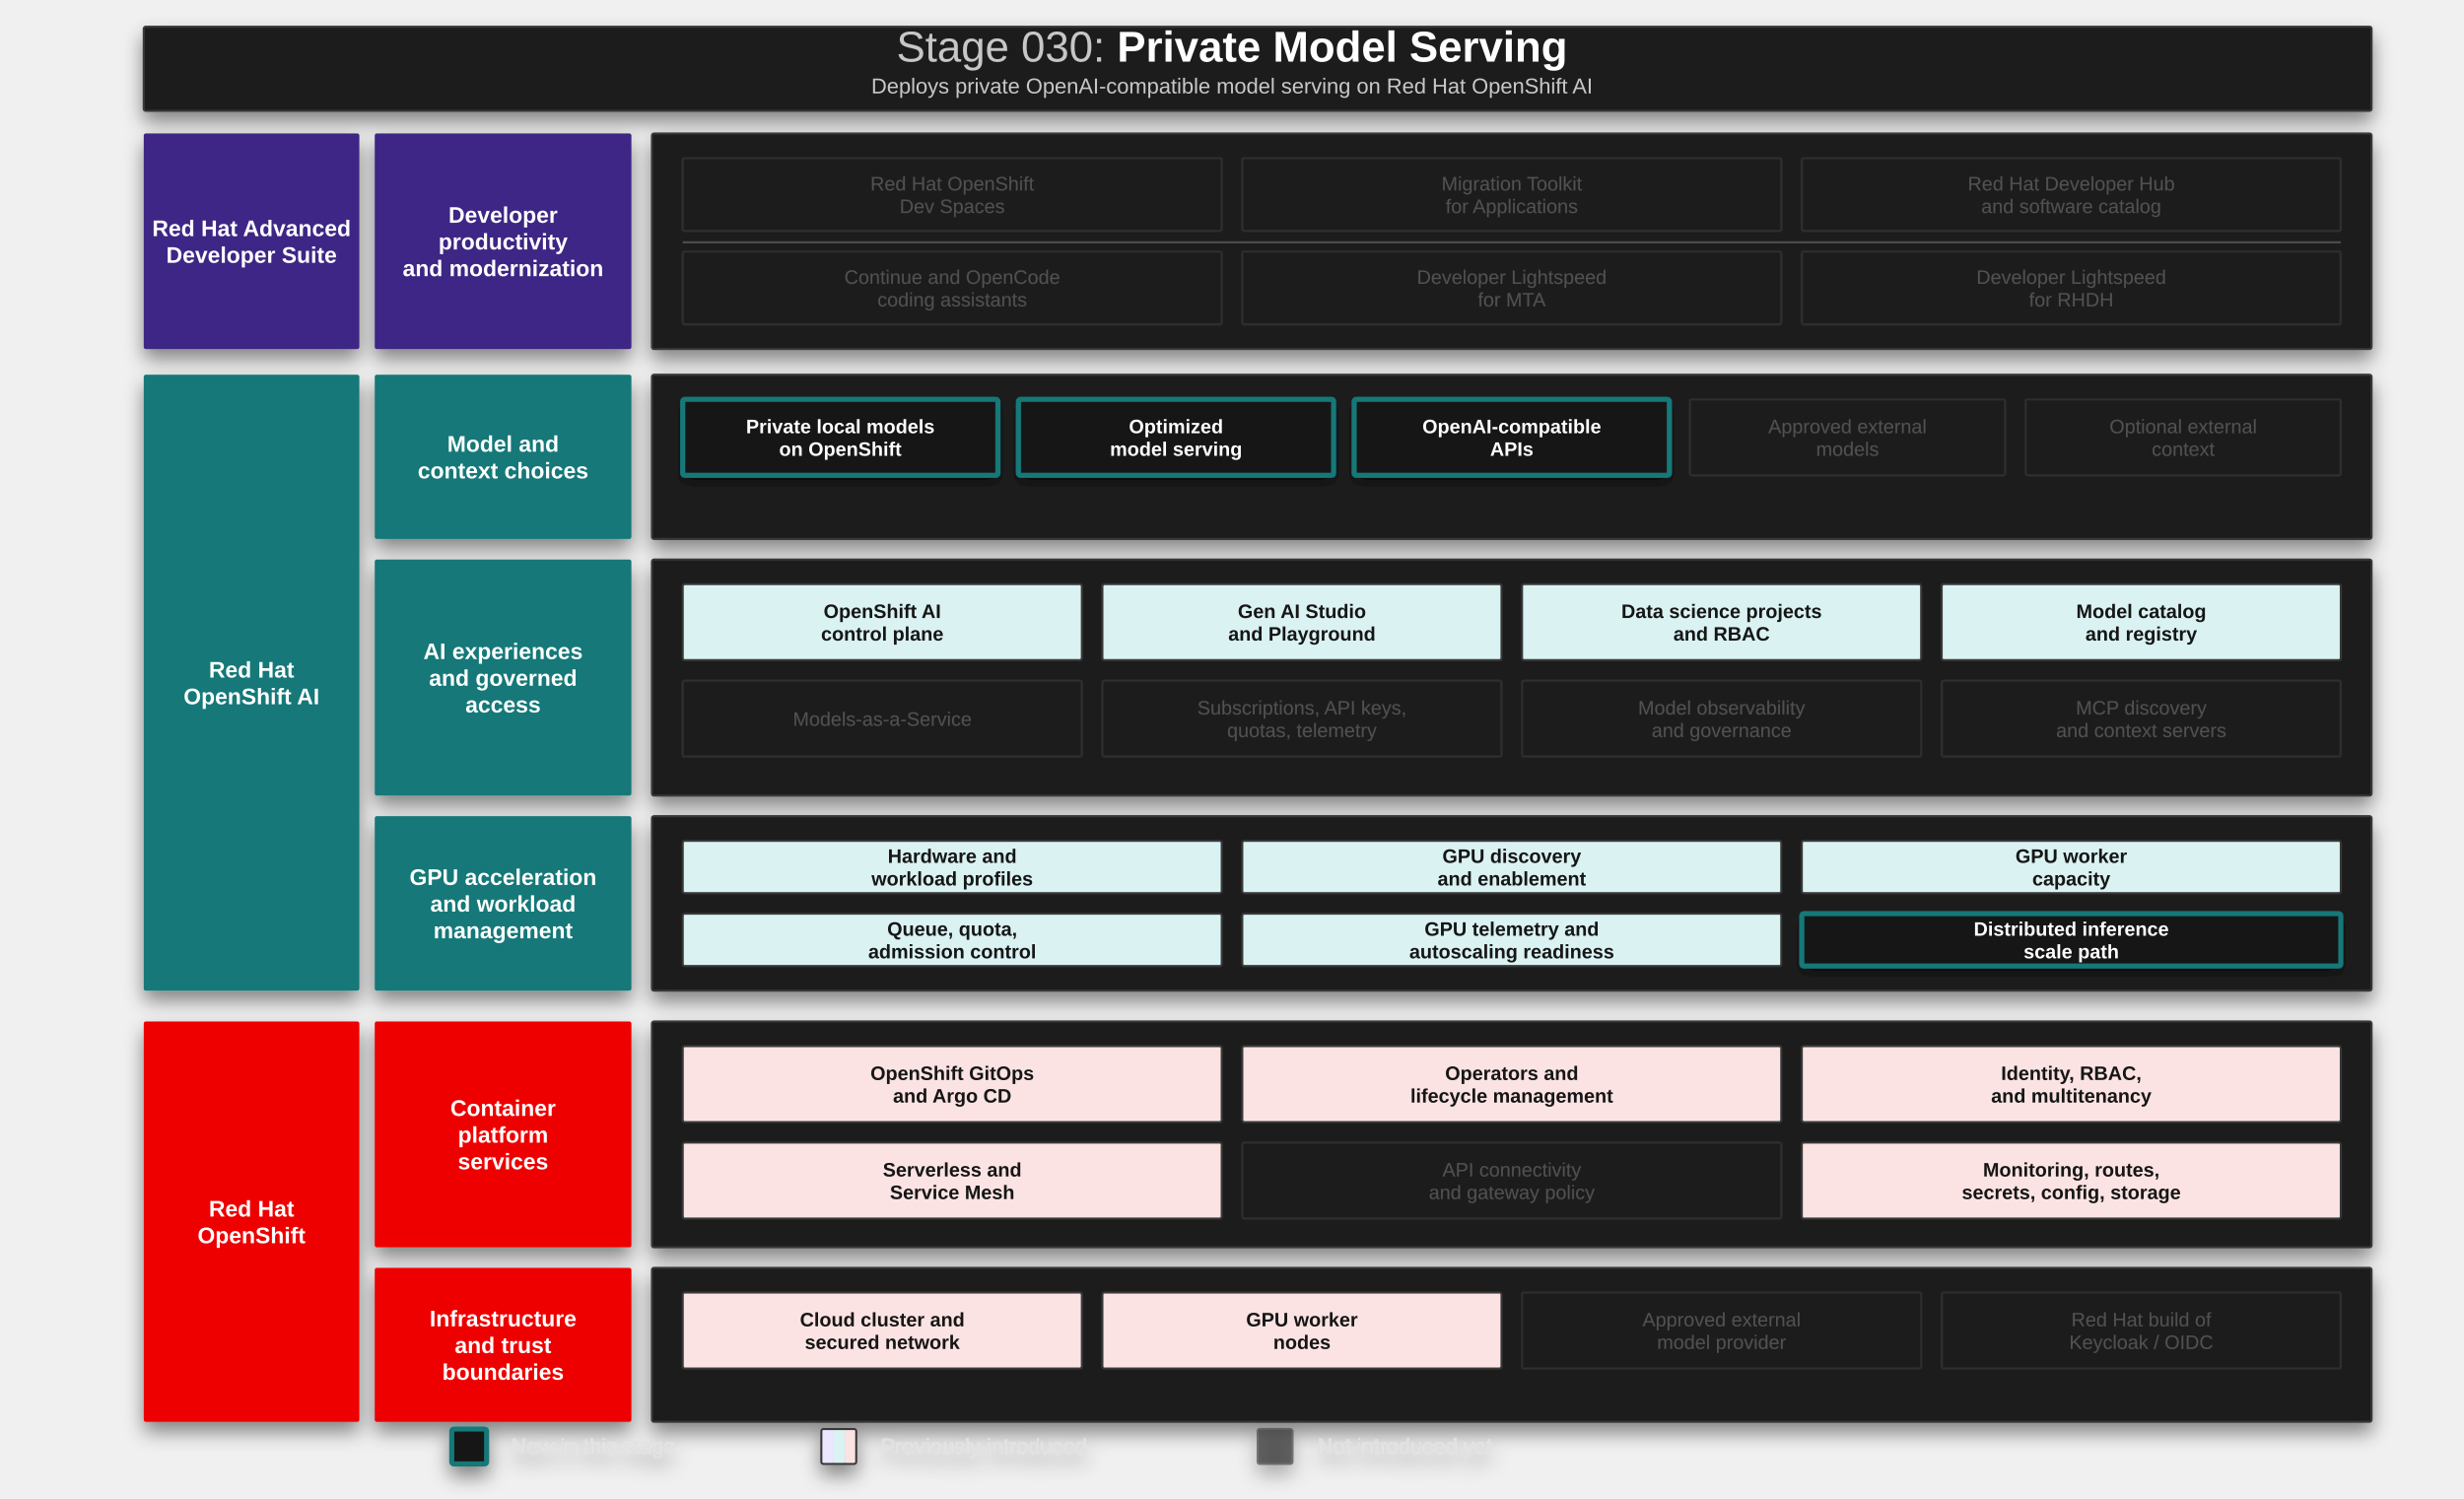
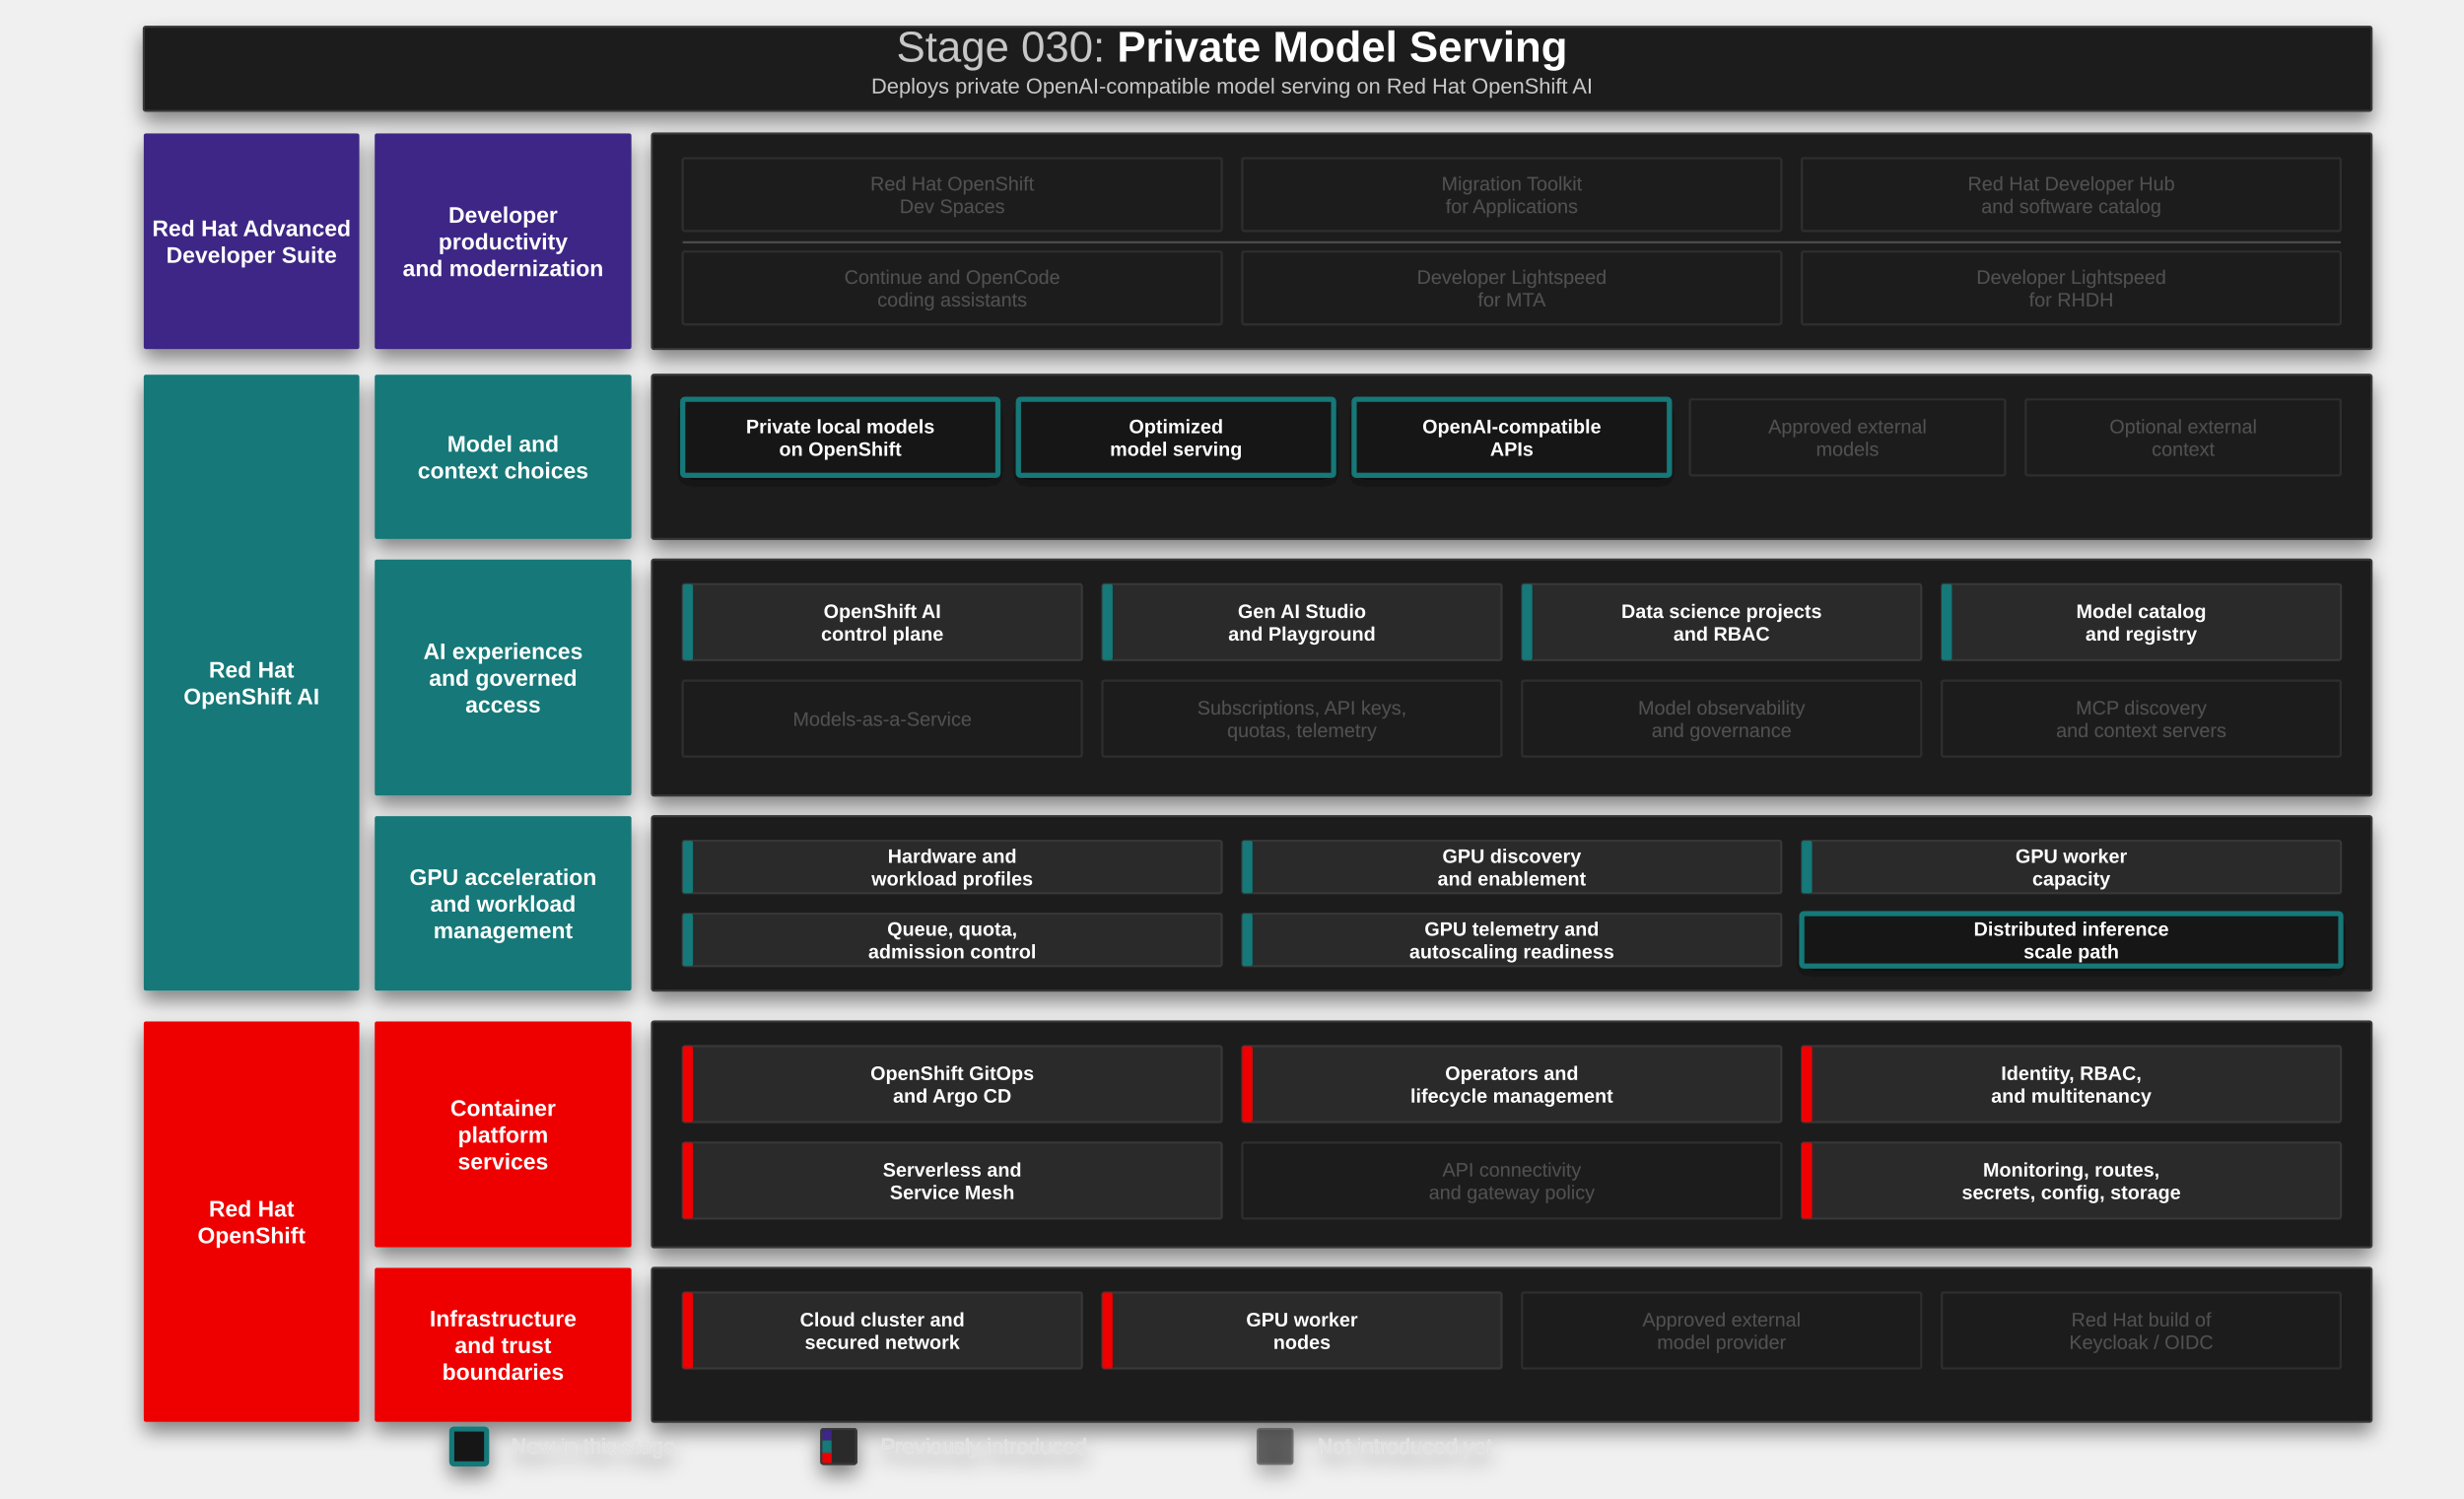
<svg xmlns="http://www.w3.org/2000/svg" width="2400" height="1460" viewBox="0 0 2400 1460" role="img" aria-labelledby="title desc">
  <style>.display{font-family:'Red Hat Display','Arial',sans-serif}.body{font-family:'Red Hat Text','Arial',sans-serif}</style>
  <defs>
    <filter id="lift" x="-20%" y="-20%" width="140%" height="140%">
      <feDropShadow dx="0" dy="6" stdDeviation="5" flood-color="#000" flood-opacity="0.55" />
    </filter>
    <filter id="panelShadow" x="-8%" y="-8%" width="116%" height="116%">
      <feDropShadow dx="0" dy="10" stdDeviation="9" flood-color="#000" flood-opacity="0.45" />
    </filter>
  </defs>
  <g filter="url(#panelShadow)">
    <rect x="140" y="26" width="2170" height="82" rx="2" fill="#1f1f1f" stroke="#383838" stroke-width="2" />
    <text x="1200" y="60" class="display" font-size="42" fill="#ffffff" font-weight="700" text-anchor="middle">
      <tspan fill="#c7c7c7" font-weight="500">Stage 030:</tspan> Private Model Serving</text>
    <text x="1200" y="91" class="body" font-size="21" fill="#c7c7c7" text-anchor="middle">Deploys private OpenAI-compatible model serving on Red Hat OpenShift AI</text>
    <rect x="140" y="130" width="210" height="210" rx="2" fill="#3d2785" stroke="#3d2785" stroke-width="0" />
    <text x="245" y="230" class="body" font-size="22" fill="#ffffff" font-weight="700" text-anchor="middle">Red Hat Advanced</text>
    <text x="245" y="256" class="body" font-size="22" fill="#ffffff" font-weight="700" text-anchor="middle">Developer Suite</text>
    <rect x="140" y="365" width="210" height="600" rx="2" fill="#147878" stroke="#147878" stroke-width="0" />
    <text x="245" y="660" class="body" font-size="22" fill="#ffffff" font-weight="700" text-anchor="middle">Red Hat</text>
    <text x="245" y="686" class="body" font-size="22" fill="#ffffff" font-weight="700" text-anchor="middle">OpenShift AI</text>
    <rect x="140" y="995" width="210" height="390" rx="2" fill="#ee0000" stroke="#ee0000" stroke-width="0" />
    <text x="245" y="1185" class="body" font-size="22" fill="#ffffff" font-weight="700" text-anchor="middle">Red Hat</text>
    <text x="245" y="1211" class="body" font-size="22" fill="#ffffff" font-weight="700" text-anchor="middle">OpenShift</text>
    <rect x="365" y="130" width="250" height="210" rx="2" fill="#3d2785" stroke="#3d2785" stroke-width="0" />
    <text x="490" y="217" class="body" font-size="22" fill="#ffffff" font-weight="700" text-anchor="middle">Developer</text>
    <text x="490" y="243" class="body" font-size="22" fill="#ffffff" font-weight="700" text-anchor="middle">productivity</text>
    <text x="490" y="269" class="body" font-size="22" fill="#ffffff" font-weight="700" text-anchor="middle">and modernization</text>
    <rect x="635" y="130" width="1675" height="210" rx="2" fill="#1f1f1f" stroke="#383838" stroke-width="2" />
    <g opacity="0.62">
      <rect x="665" y="154" width="525" height="71" rx="2" fill="#1f1f1f" stroke="#383838" stroke-width="2" />
      <text x="927.5" y="185.5" class="body" font-size="19" fill="#707070" font-weight="450" text-anchor="middle">Red Hat OpenShift</text>
      <text x="927.5" y="207.5" class="body" font-size="19" fill="#707070" font-weight="450" text-anchor="middle">Dev Spaces</text>
    </g>
    <g opacity="0.62">
      <rect x="1210" y="154" width="525" height="71" rx="2" fill="#1f1f1f" stroke="#383838" stroke-width="2" />
      <text x="1472.5" y="185.5" class="body" font-size="19" fill="#707070" font-weight="450" text-anchor="middle">Migration Toolkit</text>
      <text x="1472.5" y="207.5" class="body" font-size="19" fill="#707070" font-weight="450" text-anchor="middle">for Applications</text>
    </g>
    <g opacity="0.62">
      <rect x="1755" y="154" width="525" height="71" rx="2" fill="#1f1f1f" stroke="#383838" stroke-width="2" />
      <text x="2017.5" y="185.5" class="body" font-size="19" fill="#707070" font-weight="450" text-anchor="middle">Red Hat Developer Hub</text>
      <text x="2017.5" y="207.5" class="body" font-size="19" fill="#707070" font-weight="450" text-anchor="middle">and software catalog</text>
    </g>
    <g opacity="0.62">
      <rect x="665" y="245" width="525" height="71" rx="2" fill="#1f1f1f" stroke="#383838" stroke-width="2" />
      <text x="927.5" y="276.5" class="body" font-size="19" fill="#707070" font-weight="450" text-anchor="middle">Continue and OpenCode</text>
      <text x="927.5" y="298.5" class="body" font-size="19" fill="#707070" font-weight="450" text-anchor="middle">coding assistants</text>
    </g>
    <g opacity="0.62">
      <rect x="1210" y="245" width="525" height="71" rx="2" fill="#1f1f1f" stroke="#383838" stroke-width="2" />
      <text x="1472.5" y="276.5" class="body" font-size="19" fill="#707070" font-weight="450" text-anchor="middle">Developer Lightspeed</text>
      <text x="1472.5" y="298.5" class="body" font-size="19" fill="#707070" font-weight="450" text-anchor="middle">for MTA</text>
    </g>
    <g opacity="0.62">
      <rect x="1755" y="245" width="525" height="71" rx="2" fill="#1f1f1f" stroke="#383838" stroke-width="2" />
      <text x="2017.5" y="276.5" class="body" font-size="19" fill="#707070" font-weight="450" text-anchor="middle">Developer Lightspeed</text>
      <text x="2017.5" y="298.5" class="body" font-size="19" fill="#707070" font-weight="450" text-anchor="middle">for RHDH</text>
    </g>
    <line x1="665" y1="236" x2="2280" y2="236" stroke="#4d4d4d" stroke-width="2" />
    <rect x="365" y="365" width="250" height="160" rx="2" fill="#147878" stroke="#147878" stroke-width="0" />
    <text x="490" y="440" class="body" font-size="22" fill="#ffffff" font-weight="700" text-anchor="middle">Model and</text>
    <text x="490" y="466" class="body" font-size="22" fill="#ffffff" font-weight="700" text-anchor="middle">context choices</text>
    <rect x="635" y="365" width="1675" height="160" rx="2" fill="#1f1f1f" stroke="#383838" stroke-width="2" />
    <g filter="url(#lift)">
      <rect x="665" y="389" width="307" height="74" rx="2" fill="#151515" stroke="#147878" stroke-width="5" />
      <text x="818.5" y="422" class="body" font-size="19" fill="#ffffff" font-weight="700" text-anchor="middle">Private local models</text>
      <text x="818.5" y="444" class="body" font-size="19" fill="#ffffff" font-weight="700" text-anchor="middle">on OpenShift</text>
    </g>
    <g filter="url(#lift)">
      <rect x="992" y="389" width="307" height="74" rx="2" fill="#151515" stroke="#147878" stroke-width="5" />
      <text x="1145.5" y="422" class="body" font-size="19" fill="#ffffff" font-weight="700" text-anchor="middle">Optimized</text>
      <text x="1145.5" y="444" class="body" font-size="19" fill="#ffffff" font-weight="700" text-anchor="middle">model serving</text>
    </g>
    <g filter="url(#lift)">
      <rect x="1319" y="389" width="307" height="74" rx="2" fill="#151515" stroke="#147878" stroke-width="5" />
      <text x="1472.5" y="422" class="body" font-size="19" fill="#ffffff" font-weight="700" text-anchor="middle">OpenAI-compatible</text>
      <text x="1472.5" y="444" class="body" font-size="19" fill="#ffffff" font-weight="700" text-anchor="middle">APIs</text>
    </g>
    <g opacity="0.62">
      <rect x="1646" y="389" width="307" height="74" rx="2" fill="#1f1f1f" stroke="#383838" stroke-width="2" />
      <text x="1799.5" y="422" class="body" font-size="19" fill="#707070" font-weight="450" text-anchor="middle">Approved external</text>
      <text x="1799.5" y="444" class="body" font-size="19" fill="#707070" font-weight="450" text-anchor="middle">models</text>
    </g>
    <g opacity="0.62">
      <rect x="1973" y="389" width="307" height="74" rx="2" fill="#1f1f1f" stroke="#383838" stroke-width="2" />
      <text x="2126.5" y="422" class="body" font-size="19" fill="#707070" font-weight="450" text-anchor="middle">Optional external</text>
      <text x="2126.5" y="444" class="body" font-size="19" fill="#707070" font-weight="450" text-anchor="middle">context</text>
    </g>
    <rect x="365" y="545" width="250" height="230" rx="2" fill="#147878" stroke="#147878" stroke-width="0" />
    <text x="490" y="642" class="body" font-size="22" fill="#ffffff" font-weight="700" text-anchor="middle">AI experiences</text>
    <text x="490" y="668" class="body" font-size="22" fill="#ffffff" font-weight="700" text-anchor="middle">and governed</text>
    <text x="490" y="694" class="body" font-size="22" fill="#ffffff" font-weight="700" text-anchor="middle">access</text>
    <rect x="635" y="545" width="1675" height="230" rx="2" fill="#1f1f1f" stroke="#383838" stroke-width="2" />
    <g>
-       <rect x="665" y="569" width="388.75" height="74" rx="2" fill="#daf2f2" stroke="#383838" stroke-width="2" />
-       <text x="859.375" y="602" class="body" font-size="19" fill="#151515" font-weight="650" text-anchor="middle">OpenShift AI</text>
-       <text x="859.375" y="624" class="body" font-size="19" fill="#151515" font-weight="650" text-anchor="middle">control plane</text>
-     </g>
-     <g>
-       <rect x="1073.75" y="569" width="388.75" height="74" rx="2" fill="#daf2f2" stroke="#383838" stroke-width="2" />
-       <text x="1268.125" y="602" class="body" font-size="19" fill="#151515" font-weight="650" text-anchor="middle">Gen AI Studio</text>
-       <text x="1268.125" y="624" class="body" font-size="19" fill="#151515" font-weight="650" text-anchor="middle">and Playground</text>
-     </g>
-     <g>
-       <rect x="1482.5" y="569" width="388.75" height="74" rx="2" fill="#daf2f2" stroke="#383838" stroke-width="2" />
-       <text x="1676.875" y="602" class="body" font-size="19" fill="#151515" font-weight="650" text-anchor="middle">Data science projects</text>
-       <text x="1676.875" y="624" class="body" font-size="19" fill="#151515" font-weight="650" text-anchor="middle">and RBAC</text>
-     </g>
-     <g>
-       <rect x="1891.25" y="569" width="388.75" height="74" rx="2" fill="#daf2f2" stroke="#383838" stroke-width="2" />
-       <text x="2085.625" y="602" class="body" font-size="19" fill="#151515" font-weight="650" text-anchor="middle">Model catalog</text>
-       <text x="2085.625" y="624" class="body" font-size="19" fill="#151515" font-weight="650" text-anchor="middle">and registry</text>
+       <rect x="665" y="569" width="388.75" height="74" rx="2" fill="#292929" stroke="#383838" stroke-width="2" />
+       <rect x="665" y="569" width="10" height="74" rx="2" fill="#147878" stroke="#147878" stroke-width="0" />
+       <text x="859.375" y="602" class="body" font-size="19" fill="#ffffff" font-weight="550" text-anchor="middle">OpenShift AI</text>
+       <text x="859.375" y="624" class="body" font-size="19" fill="#ffffff" font-weight="550" text-anchor="middle">control plane</text>
+     </g>
+     <g>
+       <rect x="1073.75" y="569" width="388.75" height="74" rx="2" fill="#292929" stroke="#383838" stroke-width="2" />
+       <rect x="1073.75" y="569" width="10" height="74" rx="2" fill="#147878" stroke="#147878" stroke-width="0" />
+       <text x="1268.125" y="602" class="body" font-size="19" fill="#ffffff" font-weight="550" text-anchor="middle">Gen AI Studio</text>
+       <text x="1268.125" y="624" class="body" font-size="19" fill="#ffffff" font-weight="550" text-anchor="middle">and Playground</text>
+     </g>
+     <g>
+       <rect x="1482.5" y="569" width="388.75" height="74" rx="2" fill="#292929" stroke="#383838" stroke-width="2" />
+       <rect x="1482.5" y="569" width="10" height="74" rx="2" fill="#147878" stroke="#147878" stroke-width="0" />
+       <text x="1676.875" y="602" class="body" font-size="19" fill="#ffffff" font-weight="550" text-anchor="middle">Data science projects</text>
+       <text x="1676.875" y="624" class="body" font-size="19" fill="#ffffff" font-weight="550" text-anchor="middle">and RBAC</text>
+     </g>
+     <g>
+       <rect x="1891.25" y="569" width="388.75" height="74" rx="2" fill="#292929" stroke="#383838" stroke-width="2" />
+       <rect x="1891.25" y="569" width="10" height="74" rx="2" fill="#147878" stroke="#147878" stroke-width="0" />
+       <text x="2085.625" y="602" class="body" font-size="19" fill="#ffffff" font-weight="550" text-anchor="middle">Model catalog</text>
+       <text x="2085.625" y="624" class="body" font-size="19" fill="#ffffff" font-weight="550" text-anchor="middle">and registry</text>
    </g>
    <g opacity="0.62">
      <rect x="665" y="663" width="388.75" height="74" rx="2" fill="#1f1f1f" stroke="#383838" stroke-width="2" />
      <text x="859.375" y="707" class="body" font-size="19" fill="#707070" font-weight="450" text-anchor="middle">Models-as-a-Service</text>
    </g>
    <g opacity="0.62">
      <rect x="1073.75" y="663" width="388.75" height="74" rx="2" fill="#1f1f1f" stroke="#383838" stroke-width="2" />
      <text x="1268.125" y="696" class="body" font-size="19" fill="#707070" font-weight="450" text-anchor="middle">Subscriptions, API keys,</text>
      <text x="1268.125" y="718" class="body" font-size="19" fill="#707070" font-weight="450" text-anchor="middle">quotas, telemetry</text>
    </g>
    <g opacity="0.62">
      <rect x="1482.5" y="663" width="388.75" height="74" rx="2" fill="#1f1f1f" stroke="#383838" stroke-width="2" />
      <text x="1676.875" y="696" class="body" font-size="19" fill="#707070" font-weight="450" text-anchor="middle">Model observability</text>
      <text x="1676.875" y="718" class="body" font-size="19" fill="#707070" font-weight="450" text-anchor="middle">and governance</text>
    </g>
    <g opacity="0.62">
      <rect x="1891.25" y="663" width="388.75" height="74" rx="2" fill="#1f1f1f" stroke="#383838" stroke-width="2" />
      <text x="2085.625" y="696" class="body" font-size="19" fill="#707070" font-weight="450" text-anchor="middle">MCP discovery</text>
      <text x="2085.625" y="718" class="body" font-size="19" fill="#707070" font-weight="450" text-anchor="middle">and context servers</text>
    </g>
    <rect x="365" y="795" width="250" height="170" rx="2" fill="#147878" stroke="#147878" stroke-width="0" />
    <text x="490" y="862" class="body" font-size="22" fill="#ffffff" font-weight="700" text-anchor="middle">GPU acceleration</text>
    <text x="490" y="888" class="body" font-size="22" fill="#ffffff" font-weight="700" text-anchor="middle">and workload</text>
    <text x="490" y="914" class="body" font-size="22" fill="#ffffff" font-weight="700" text-anchor="middle">management</text>
    <rect x="635" y="795" width="1675" height="170" rx="2" fill="#1f1f1f" stroke="#383838" stroke-width="2" />
    <g>
-       <rect x="665" y="819" width="525" height="51" rx="2" fill="#daf2f2" stroke="#383838" stroke-width="2" />
-       <text x="927.5" y="840.5" class="body" font-size="19" fill="#151515" font-weight="650" text-anchor="middle">Hardware and</text>
-       <text x="927.5" y="862.5" class="body" font-size="19" fill="#151515" font-weight="650" text-anchor="middle">workload profiles</text>
-     </g>
-     <g>
-       <rect x="1210" y="819" width="525" height="51" rx="2" fill="#daf2f2" stroke="#383838" stroke-width="2" />
-       <text x="1472.5" y="840.5" class="body" font-size="19" fill="#151515" font-weight="650" text-anchor="middle">GPU discovery</text>
-       <text x="1472.5" y="862.5" class="body" font-size="19" fill="#151515" font-weight="650" text-anchor="middle">and enablement</text>
-     </g>
-     <g>
-       <rect x="1755" y="819" width="525" height="51" rx="2" fill="#daf2f2" stroke="#383838" stroke-width="2" />
-       <text x="2017.5" y="840.5" class="body" font-size="19" fill="#151515" font-weight="650" text-anchor="middle">GPU worker</text>
-       <text x="2017.5" y="862.5" class="body" font-size="19" fill="#151515" font-weight="650" text-anchor="middle">capacity</text>
-     </g>
-     <g>
-       <rect x="665" y="890" width="525" height="51" rx="2" fill="#daf2f2" stroke="#383838" stroke-width="2" />
-       <text x="927.5" y="911.5" class="body" font-size="19" fill="#151515" font-weight="650" text-anchor="middle">Queue, quota,</text>
-       <text x="927.5" y="933.5" class="body" font-size="19" fill="#151515" font-weight="650" text-anchor="middle">admission control</text>
-     </g>
-     <g>
-       <rect x="1210" y="890" width="525" height="51" rx="2" fill="#daf2f2" stroke="#383838" stroke-width="2" />
-       <text x="1472.5" y="911.5" class="body" font-size="19" fill="#151515" font-weight="650" text-anchor="middle">GPU telemetry and</text>
-       <text x="1472.5" y="933.5" class="body" font-size="19" fill="#151515" font-weight="650" text-anchor="middle">autoscaling readiness</text>
+       <rect x="665" y="819" width="525" height="51" rx="2" fill="#292929" stroke="#383838" stroke-width="2" />
+       <rect x="665" y="819" width="10" height="51" rx="2" fill="#147878" stroke="#147878" stroke-width="0" />
+       <text x="927.5" y="840.5" class="body" font-size="19" fill="#ffffff" font-weight="550" text-anchor="middle">Hardware and</text>
+       <text x="927.5" y="862.5" class="body" font-size="19" fill="#ffffff" font-weight="550" text-anchor="middle">workload profiles</text>
+     </g>
+     <g>
+       <rect x="1210" y="819" width="525" height="51" rx="2" fill="#292929" stroke="#383838" stroke-width="2" />
+       <rect x="1210" y="819" width="10" height="51" rx="2" fill="#147878" stroke="#147878" stroke-width="0" />
+       <text x="1472.5" y="840.5" class="body" font-size="19" fill="#ffffff" font-weight="550" text-anchor="middle">GPU discovery</text>
+       <text x="1472.5" y="862.5" class="body" font-size="19" fill="#ffffff" font-weight="550" text-anchor="middle">and enablement</text>
+     </g>
+     <g>
+       <rect x="1755" y="819" width="525" height="51" rx="2" fill="#292929" stroke="#383838" stroke-width="2" />
+       <rect x="1755" y="819" width="10" height="51" rx="2" fill="#147878" stroke="#147878" stroke-width="0" />
+       <text x="2017.5" y="840.5" class="body" font-size="19" fill="#ffffff" font-weight="550" text-anchor="middle">GPU worker</text>
+       <text x="2017.5" y="862.5" class="body" font-size="19" fill="#ffffff" font-weight="550" text-anchor="middle">capacity</text>
+     </g>
+     <g>
+       <rect x="665" y="890" width="525" height="51" rx="2" fill="#292929" stroke="#383838" stroke-width="2" />
+       <rect x="665" y="890" width="10" height="51" rx="2" fill="#147878" stroke="#147878" stroke-width="0" />
+       <text x="927.5" y="911.5" class="body" font-size="19" fill="#ffffff" font-weight="550" text-anchor="middle">Queue, quota,</text>
+       <text x="927.5" y="933.5" class="body" font-size="19" fill="#ffffff" font-weight="550" text-anchor="middle">admission control</text>
+     </g>
+     <g>
+       <rect x="1210" y="890" width="525" height="51" rx="2" fill="#292929" stroke="#383838" stroke-width="2" />
+       <rect x="1210" y="890" width="10" height="51" rx="2" fill="#147878" stroke="#147878" stroke-width="0" />
+       <text x="1472.5" y="911.5" class="body" font-size="19" fill="#ffffff" font-weight="550" text-anchor="middle">GPU telemetry and</text>
+       <text x="1472.5" y="933.5" class="body" font-size="19" fill="#ffffff" font-weight="550" text-anchor="middle">autoscaling readiness</text>
    </g>
    <g filter="url(#lift)">
      <rect x="1755" y="890" width="525" height="51" rx="2" fill="#151515" stroke="#147878" stroke-width="5" />
      <text x="2017.5" y="911.5" class="body" font-size="19" fill="#ffffff" font-weight="700" text-anchor="middle">Distributed inference</text>
      <text x="2017.5" y="933.5" class="body" font-size="19" fill="#ffffff" font-weight="700" text-anchor="middle">scale path</text>
    </g>
    <rect x="365" y="995" width="250" height="220" rx="2" fill="#ee0000" stroke="#ee0000" stroke-width="0" />
    <text x="490" y="1087" class="body" font-size="22" fill="#ffffff" font-weight="700" text-anchor="middle">Container</text>
    <text x="490" y="1113" class="body" font-size="22" fill="#ffffff" font-weight="700" text-anchor="middle">platform</text>
    <text x="490" y="1139" class="body" font-size="22" fill="#ffffff" font-weight="700" text-anchor="middle">services</text>
    <rect x="635" y="995" width="1675" height="220" rx="2" fill="#1f1f1f" stroke="#383838" stroke-width="2" />
    <g>
-       <rect x="665" y="1019" width="525" height="74" rx="2" fill="#fce3e3" stroke="#383838" stroke-width="2" />
-       <text x="927.5" y="1052" class="body" font-size="19" fill="#151515" font-weight="650" text-anchor="middle">OpenShift GitOps</text>
-       <text x="927.5" y="1074" class="body" font-size="19" fill="#151515" font-weight="650" text-anchor="middle">and Argo CD</text>
-     </g>
-     <g>
-       <rect x="1210" y="1019" width="525" height="74" rx="2" fill="#fce3e3" stroke="#383838" stroke-width="2" />
-       <text x="1472.5" y="1052" class="body" font-size="19" fill="#151515" font-weight="650" text-anchor="middle">Operators and</text>
-       <text x="1472.5" y="1074" class="body" font-size="19" fill="#151515" font-weight="650" text-anchor="middle">lifecycle management</text>
-     </g>
-     <g>
-       <rect x="1755" y="1019" width="525" height="74" rx="2" fill="#fce3e3" stroke="#383838" stroke-width="2" />
-       <text x="2017.5" y="1052" class="body" font-size="19" fill="#151515" font-weight="650" text-anchor="middle">Identity, RBAC,</text>
-       <text x="2017.5" y="1074" class="body" font-size="19" fill="#151515" font-weight="650" text-anchor="middle">and multitenancy</text>
-     </g>
-     <g>
-       <rect x="665" y="1113" width="525" height="74" rx="2" fill="#fce3e3" stroke="#383838" stroke-width="2" />
-       <text x="927.5" y="1146" class="body" font-size="19" fill="#151515" font-weight="650" text-anchor="middle">Serverless and</text>
-       <text x="927.5" y="1168" class="body" font-size="19" fill="#151515" font-weight="650" text-anchor="middle">Service Mesh</text>
+       <rect x="665" y="1019" width="525" height="74" rx="2" fill="#292929" stroke="#383838" stroke-width="2" />
+       <rect x="665" y="1019" width="10" height="74" rx="2" fill="#ee0000" stroke="#ee0000" stroke-width="0" />
+       <text x="927.5" y="1052" class="body" font-size="19" fill="#ffffff" font-weight="550" text-anchor="middle">OpenShift GitOps</text>
+       <text x="927.5" y="1074" class="body" font-size="19" fill="#ffffff" font-weight="550" text-anchor="middle">and Argo CD</text>
+     </g>
+     <g>
+       <rect x="1210" y="1019" width="525" height="74" rx="2" fill="#292929" stroke="#383838" stroke-width="2" />
+       <rect x="1210" y="1019" width="10" height="74" rx="2" fill="#ee0000" stroke="#ee0000" stroke-width="0" />
+       <text x="1472.5" y="1052" class="body" font-size="19" fill="#ffffff" font-weight="550" text-anchor="middle">Operators and</text>
+       <text x="1472.5" y="1074" class="body" font-size="19" fill="#ffffff" font-weight="550" text-anchor="middle">lifecycle management</text>
+     </g>
+     <g>
+       <rect x="1755" y="1019" width="525" height="74" rx="2" fill="#292929" stroke="#383838" stroke-width="2" />
+       <rect x="1755" y="1019" width="10" height="74" rx="2" fill="#ee0000" stroke="#ee0000" stroke-width="0" />
+       <text x="2017.5" y="1052" class="body" font-size="19" fill="#ffffff" font-weight="550" text-anchor="middle">Identity, RBAC,</text>
+       <text x="2017.5" y="1074" class="body" font-size="19" fill="#ffffff" font-weight="550" text-anchor="middle">and multitenancy</text>
+     </g>
+     <g>
+       <rect x="665" y="1113" width="525" height="74" rx="2" fill="#292929" stroke="#383838" stroke-width="2" />
+       <rect x="665" y="1113" width="10" height="74" rx="2" fill="#ee0000" stroke="#ee0000" stroke-width="0" />
+       <text x="927.5" y="1146" class="body" font-size="19" fill="#ffffff" font-weight="550" text-anchor="middle">Serverless and</text>
+       <text x="927.5" y="1168" class="body" font-size="19" fill="#ffffff" font-weight="550" text-anchor="middle">Service Mesh</text>
    </g>
    <g opacity="0.62">
      <rect x="1210" y="1113" width="525" height="74" rx="2" fill="#1f1f1f" stroke="#383838" stroke-width="2" />
      <text x="1472.5" y="1146" class="body" font-size="19" fill="#707070" font-weight="450" text-anchor="middle">API connectivity</text>
      <text x="1472.5" y="1168" class="body" font-size="19" fill="#707070" font-weight="450" text-anchor="middle">and gateway policy</text>
    </g>
    <g>
-       <rect x="1755" y="1113" width="525" height="74" rx="2" fill="#fce3e3" stroke="#383838" stroke-width="2" />
-       <text x="2017.5" y="1146" class="body" font-size="19" fill="#151515" font-weight="650" text-anchor="middle">Monitoring, routes,</text>
-       <text x="2017.5" y="1168" class="body" font-size="19" fill="#151515" font-weight="650" text-anchor="middle">secrets, config, storage</text>
+       <rect x="1755" y="1113" width="525" height="74" rx="2" fill="#292929" stroke="#383838" stroke-width="2" />
+       <rect x="1755" y="1113" width="10" height="74" rx="2" fill="#ee0000" stroke="#ee0000" stroke-width="0" />
+       <text x="2017.5" y="1146" class="body" font-size="19" fill="#ffffff" font-weight="550" text-anchor="middle">Monitoring, routes,</text>
+       <text x="2017.5" y="1168" class="body" font-size="19" fill="#ffffff" font-weight="550" text-anchor="middle">secrets, config, storage</text>
    </g>
    <rect x="365" y="1235" width="250" height="150" rx="2" fill="#ee0000" stroke="#ee0000" stroke-width="0" />
    <text x="490" y="1292" class="body" font-size="22" fill="#ffffff" font-weight="700" text-anchor="middle">Infrastructure</text>
    <text x="490" y="1318" class="body" font-size="22" fill="#ffffff" font-weight="700" text-anchor="middle">and trust</text>
    <text x="490" y="1344" class="body" font-size="22" fill="#ffffff" font-weight="700" text-anchor="middle">boundaries</text>
    <rect x="635" y="1235" width="1675" height="150" rx="2" fill="#1f1f1f" stroke="#383838" stroke-width="2" />
    <g>
-       <rect x="665" y="1259" width="388.75" height="74" rx="2" fill="#fce3e3" stroke="#383838" stroke-width="2" />
-       <text x="859.375" y="1292" class="body" font-size="19" fill="#151515" font-weight="650" text-anchor="middle">Cloud cluster and</text>
-       <text x="859.375" y="1314" class="body" font-size="19" fill="#151515" font-weight="650" text-anchor="middle">secured network</text>
-     </g>
-     <g>
-       <rect x="1073.75" y="1259" width="388.75" height="74" rx="2" fill="#fce3e3" stroke="#383838" stroke-width="2" />
-       <text x="1268.125" y="1292" class="body" font-size="19" fill="#151515" font-weight="650" text-anchor="middle">GPU worker</text>
-       <text x="1268.125" y="1314" class="body" font-size="19" fill="#151515" font-weight="650" text-anchor="middle">nodes</text>
+       <rect x="665" y="1259" width="388.75" height="74" rx="2" fill="#292929" stroke="#383838" stroke-width="2" />
+       <rect x="665" y="1259" width="10" height="74" rx="2" fill="#ee0000" stroke="#ee0000" stroke-width="0" />
+       <text x="859.375" y="1292" class="body" font-size="19" fill="#ffffff" font-weight="550" text-anchor="middle">Cloud cluster and</text>
+       <text x="859.375" y="1314" class="body" font-size="19" fill="#ffffff" font-weight="550" text-anchor="middle">secured network</text>
+     </g>
+     <g>
+       <rect x="1073.75" y="1259" width="388.75" height="74" rx="2" fill="#292929" stroke="#383838" stroke-width="2" />
+       <rect x="1073.75" y="1259" width="10" height="74" rx="2" fill="#ee0000" stroke="#ee0000" stroke-width="0" />
+       <text x="1268.125" y="1292" class="body" font-size="19" fill="#ffffff" font-weight="550" text-anchor="middle">GPU worker</text>
+       <text x="1268.125" y="1314" class="body" font-size="19" fill="#ffffff" font-weight="550" text-anchor="middle">nodes</text>
    </g>
    <g opacity="0.62">
      <rect x="1482.5" y="1259" width="388.75" height="74" rx="2" fill="#1f1f1f" stroke="#383838" stroke-width="2" />
      <text x="1676.875" y="1292" class="body" font-size="19" fill="#707070" font-weight="450" text-anchor="middle">Approved external</text>
      <text x="1676.875" y="1314" class="body" font-size="19" fill="#707070" font-weight="450" text-anchor="middle">model provider</text>
    </g>
    <g opacity="0.62">
      <rect x="1891.25" y="1259" width="388.75" height="74" rx="2" fill="#1f1f1f" stroke="#383838" stroke-width="2" />
      <text x="2085.625" y="1292" class="body" font-size="19" fill="#707070" font-weight="450" text-anchor="middle">Red Hat build of</text>
      <text x="2085.625" y="1314" class="body" font-size="19" fill="#707070" font-weight="450" text-anchor="middle">Keycloak / OIDC</text>
    </g>
    <rect x="440" y="1392" width="34" height="34" rx="2" fill="#151515" stroke="#147878" stroke-width="5" />
    <text x="498" y="1416" class="body" font-size="21" fill="#e0e0e0">New in this stage</text>
-     <rect x="800" y="1392" width="12" height="34" rx="2" fill="#ece6ff" stroke="#383838" stroke-width="0" />
-     <rect x="812" y="1392" width="11" height="34" rx="2" fill="#daf2f2" stroke="#383838" stroke-width="0" />
-     <rect x="823" y="1392" width="11" height="34" rx="2" fill="#fce3e3" stroke="#383838" stroke-width="0" />
+     <rect x="800" y="1392" width="34" height="34" rx="2" fill="#292929" stroke="#383838" stroke-width="2" />
+     <rect x="800" y="1392" width="10" height="11" rx="0" fill="#3d2785" stroke="#3d2785" stroke-width="0" />
+     <rect x="800" y="1403" width="10" height="12" rx="0" fill="#147878" stroke="#147878" stroke-width="0" />
+     <rect x="800" y="1415" width="10" height="11" rx="0" fill="#ee0000" stroke="#ee0000" stroke-width="0" />
    <rect x="800" y="1392" width="34" height="34" rx="2" fill="none" stroke="#383838" stroke-width="2" />
    <text x="858" y="1416" class="body" font-size="21" fill="#e0e0e0">Previously introduced</text>
    <rect x="1225" y="1392" width="34" height="34" rx="2" fill="#1f1f1f" stroke="#383838" stroke-width="2" opacity="0.62" />
    <text x="1283" y="1416" class="body" font-size="21" fill="#e0e0e0">Not introduced yet</text>
  </g>
</svg>
